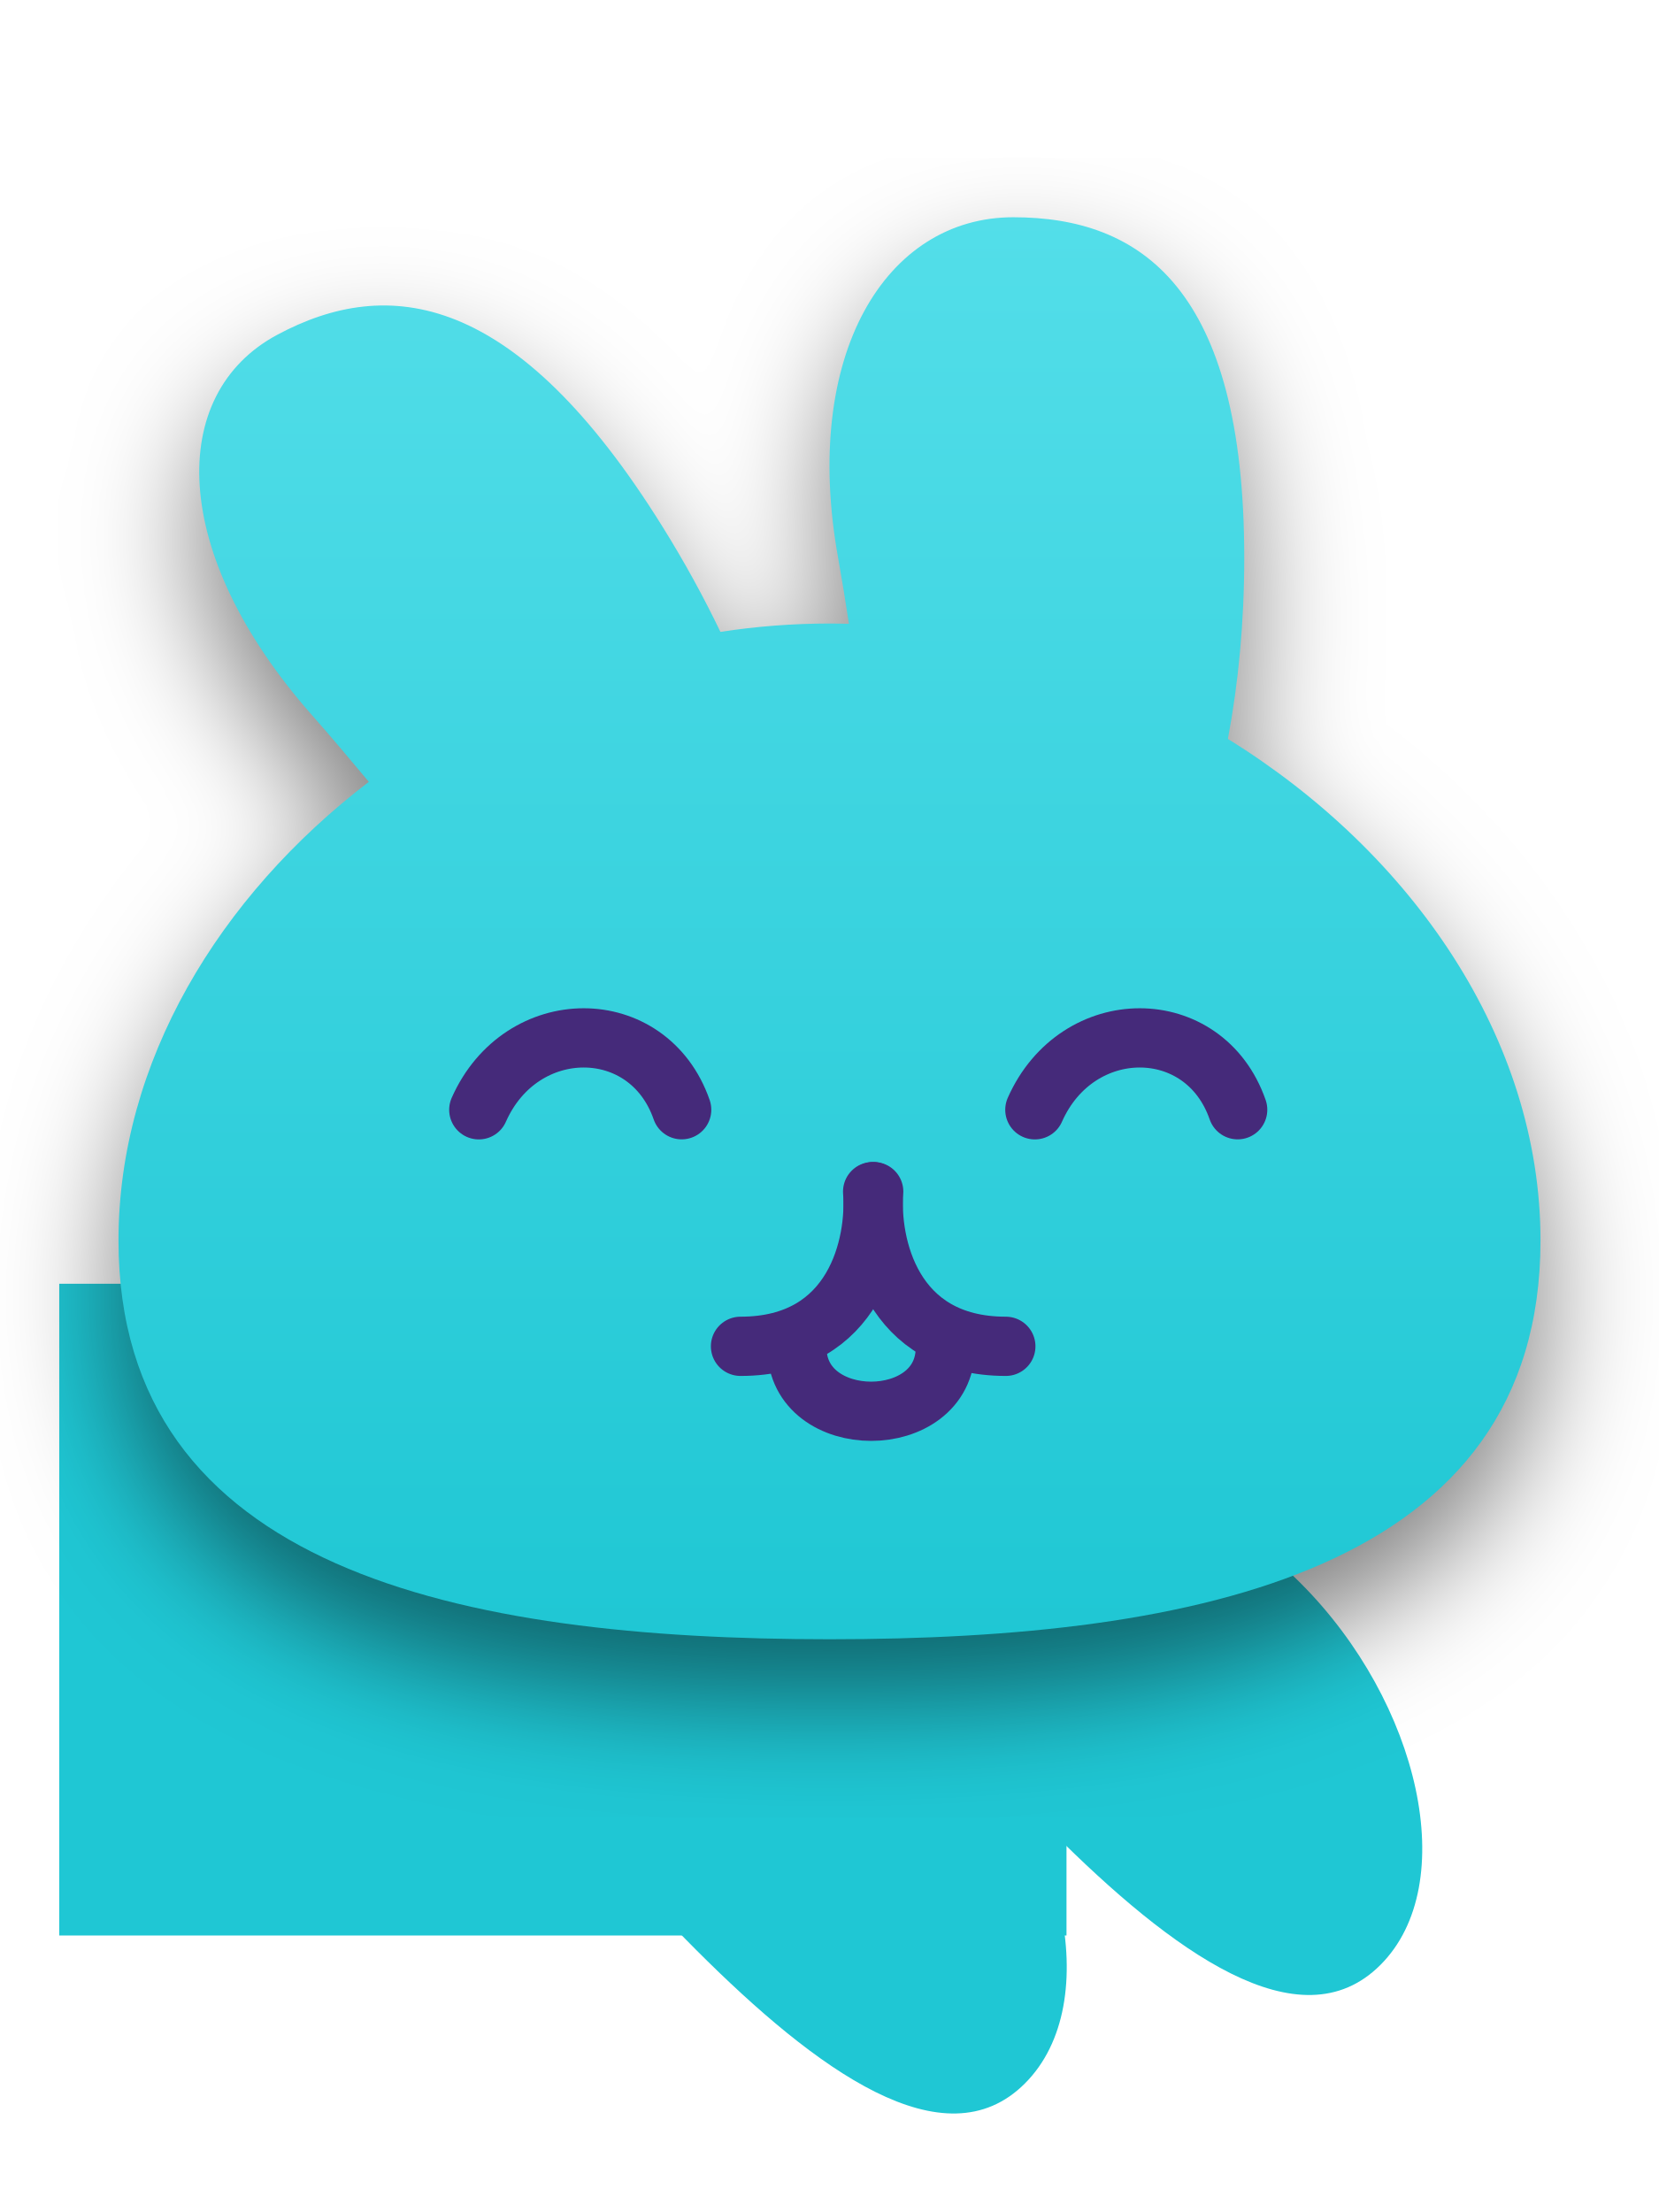
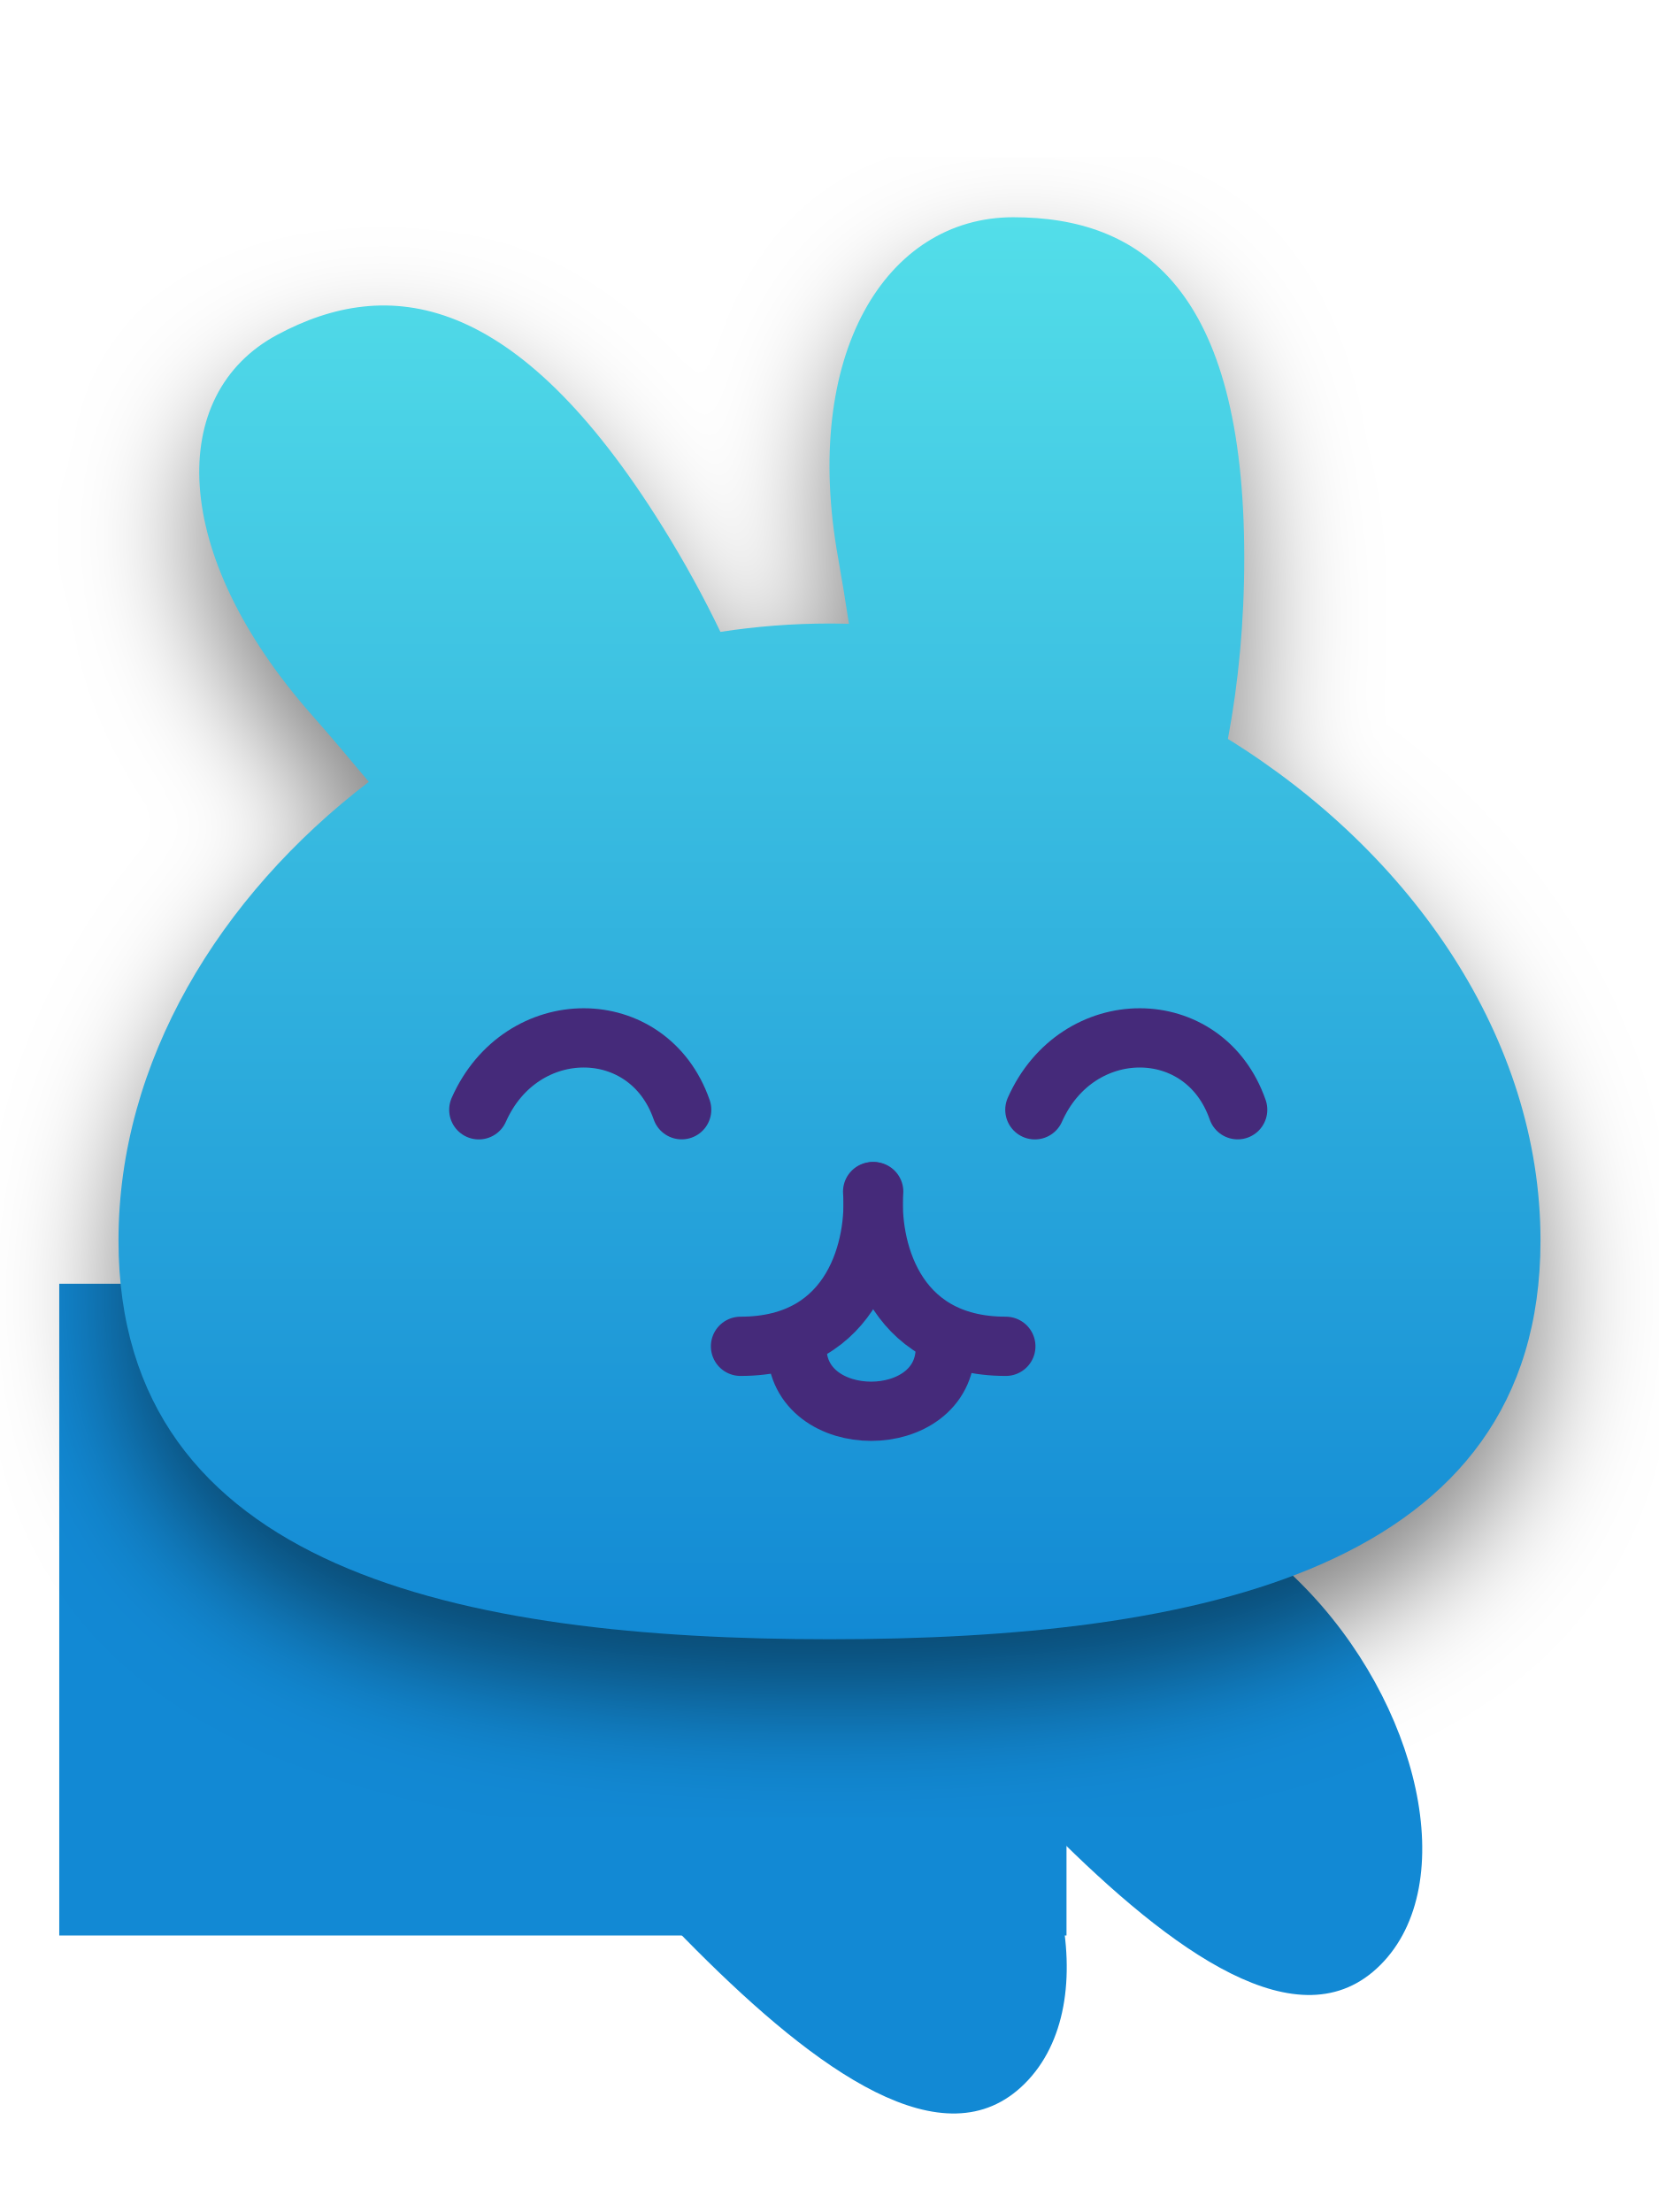
<svg xmlns="http://www.w3.org/2000/svg" width="24" height="32" viewBox="0 0 28 32" fill="none">
-   <rect x="1" y="19" width="17" height="11" fill="#1FC7D4" />
-   <path d="M9.507 24.706C8.146 26.067 9.738 28.231 11.755 30.249C13.773 32.267 15.938 33.858 17.298 32.497C18.659 31.137 17.968 28.071 15.951 26.053C13.933 24.036 10.868 23.345 9.507 24.706Z" fill="#1FC7D4" />
-   <path d="M15.507 22.706C14.146 24.067 15.738 26.231 17.756 28.249C19.773 30.267 21.938 31.858 23.298 30.497C24.659 29.137 23.968 26.071 21.951 24.053C19.933 22.036 16.868 21.345 15.507 22.706Z" fill="#1FC7D4" />
+   <rect x="1" y="19" width="17" height="11" fill="#1289D4" />
+   <path d="M9.507 24.706C8.146 26.067 9.738 28.231 11.755 30.249C13.773 32.267 15.938 33.858 17.298 32.497C18.659 31.137 17.968 28.071 15.951 26.053C13.933 24.036 10.868 23.345 9.507 24.706Z" fill="#1289D4" />
+   <path d="M15.507 22.706C14.146 24.067 15.738 26.231 17.756 28.249C19.773 30.267 21.938 31.858 23.298 30.497C24.659 29.137 23.968 26.071 21.951 24.053C19.933 22.036 16.868 21.345 15.507 22.706Z" fill="#1289D4" />
  <g filter="url(#filter0_d)">
    <path fill-rule="evenodd" clip-rule="evenodd" d="M14.146 6.752C14.21 7.109 14.27 7.481 14.328 7.862C14.219 7.859 14.11 7.857 14 7.857C13.38 7.857 12.765 7.905 12.159 7.998C11.879 7.415 11.555 6.822 11.187 6.231C8.699 2.229 6.538 1.987 4.679 2.984C2.819 3.981 2.856 6.676 5.267 9.405C5.581 9.761 5.901 10.14 6.225 10.529C3.69 12.466 2 15.264 2 18.27C2 23.829 7.785 25 14 25C20.215 25 26 23.829 26 18.27C26 14.866 23.832 11.727 20.724 9.805C20.902 8.86 21 7.83 21 6.752C21 2.196 19.255 1 17.102 1C14.95 1 13.526 3.318 14.146 6.752Z" fill="url(#paint0_linear_bunnyhead_max)" />
  </g>
  <path d="M11.505 16.063C10.944 14.446 8.797 14.446 8.081 16.064" stroke="#452A7A" stroke-linecap="round" />
  <path d="M20.889 16.063C20.328 14.446 18.182 14.446 17.466 16.064" stroke="#452A7A" stroke-linecap="round" />
  <path d="M14.728 17.445C14.796 18.315 14.445 20.056 12.498 20.056" stroke="#452A7A" stroke-linecap="round" />
  <path d="M14.746 17.445C14.678 18.315 15.03 20.056 16.976 20.056" stroke="#452A7A" stroke-linecap="round" />
  <path d="M13.45 20.079C13.45 21.51 15.955 21.51 15.955 20.079" stroke="#452A7A" stroke-linecap="round" />
  <defs>
    <filter id="filter0_d" x="0" y="0" width="28" height="28" filterUnits="userSpaceOnUse" color-interpolation-filters="sRGB">
      <feFlood flood-opacity="0" result="BackgroundImageFix" />
      <feColorMatrix in="SourceAlpha" type="matrix" values="0 0 0 0 0 0 0 0 0 0 0 0 0 0 0 0 0 0 127 0" />
      <feOffset dy="1" />
      <feGaussianBlur stdDeviation="1" />
      <feColorMatrix type="matrix" values="0 0 0 0 0 0 0 0 0 0 0 0 0 0 0 0 0 0 0.5 0" />
      <feBlend mode="normal" in2="BackgroundImageFix" result="effect1_dropShadow" />
      <feBlend mode="normal" in="SourceGraphic" in2="effect1_dropShadow" result="shape" />
    </filter>
    <linearGradient id="paint0_linear_bunnyhead_max" x1="14" y1="1" x2="14" y2="25" gradientUnits="userSpaceOnUse">
      <stop stop-color="#53DEE9" />
-       <stop offset="1" stop-color="#1FC7D4" />
+       <stop offset="1" stop-color="#1289D4" />
    </linearGradient>
  </defs>
</svg>
